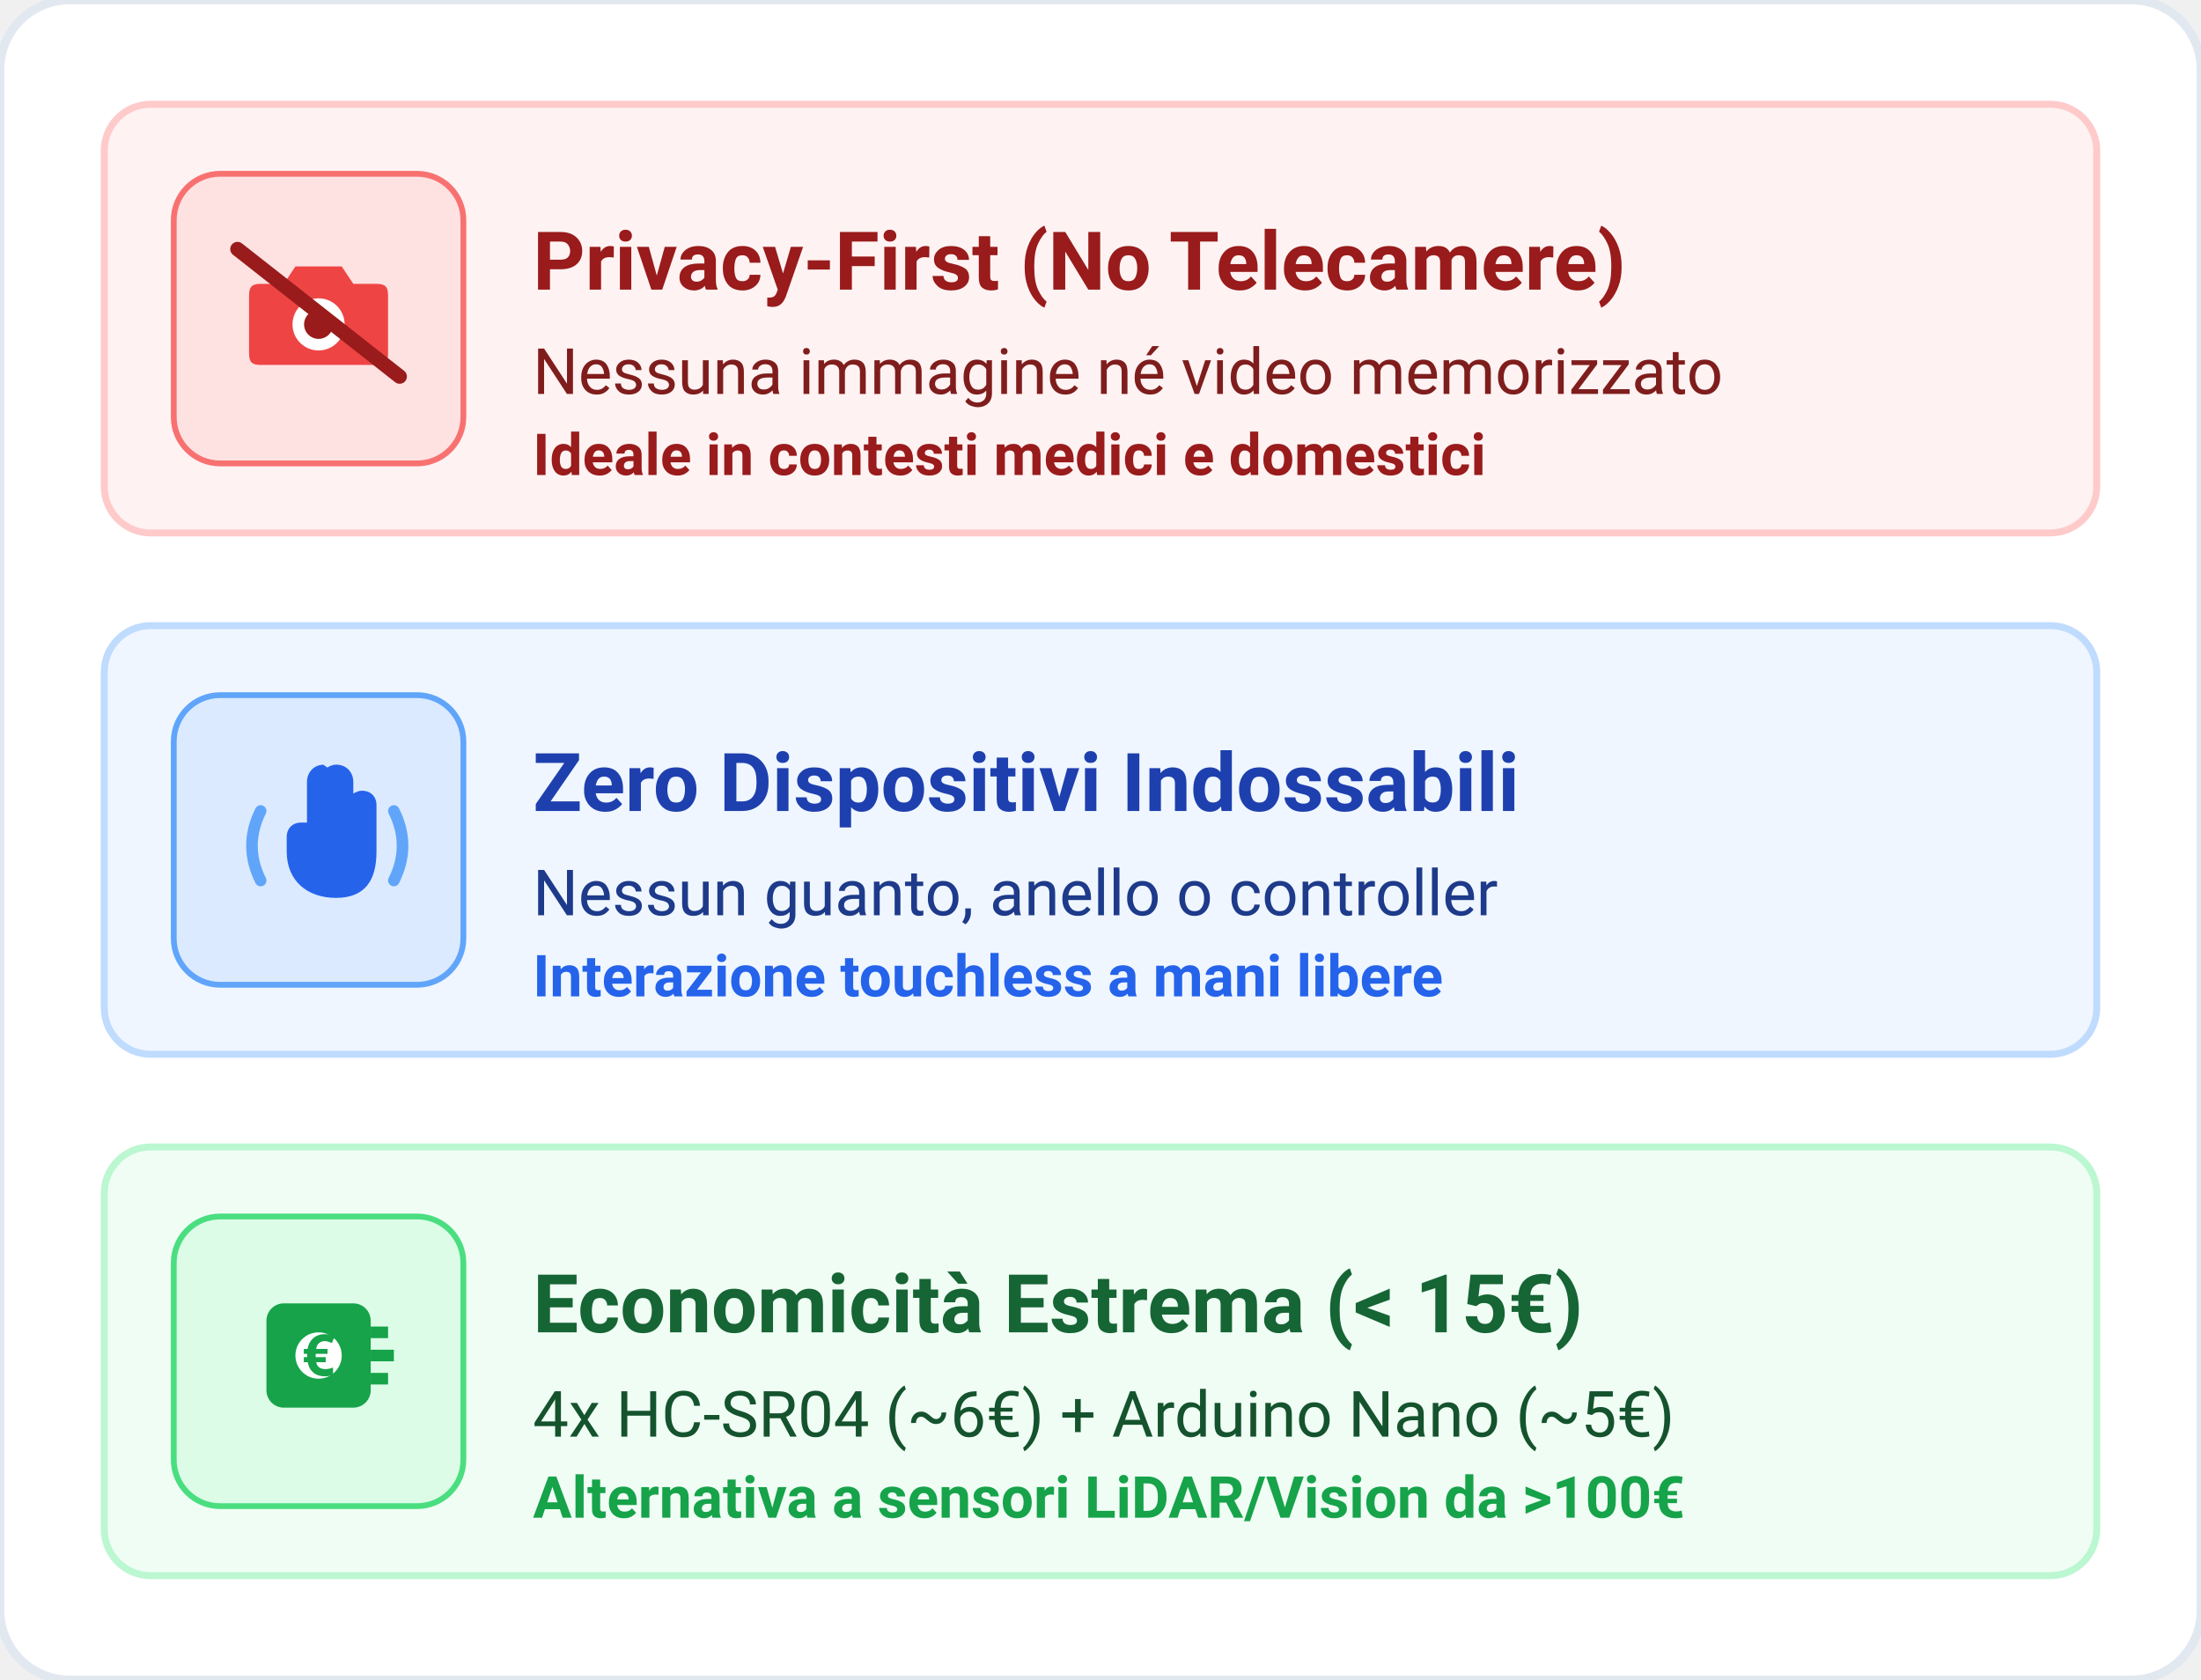
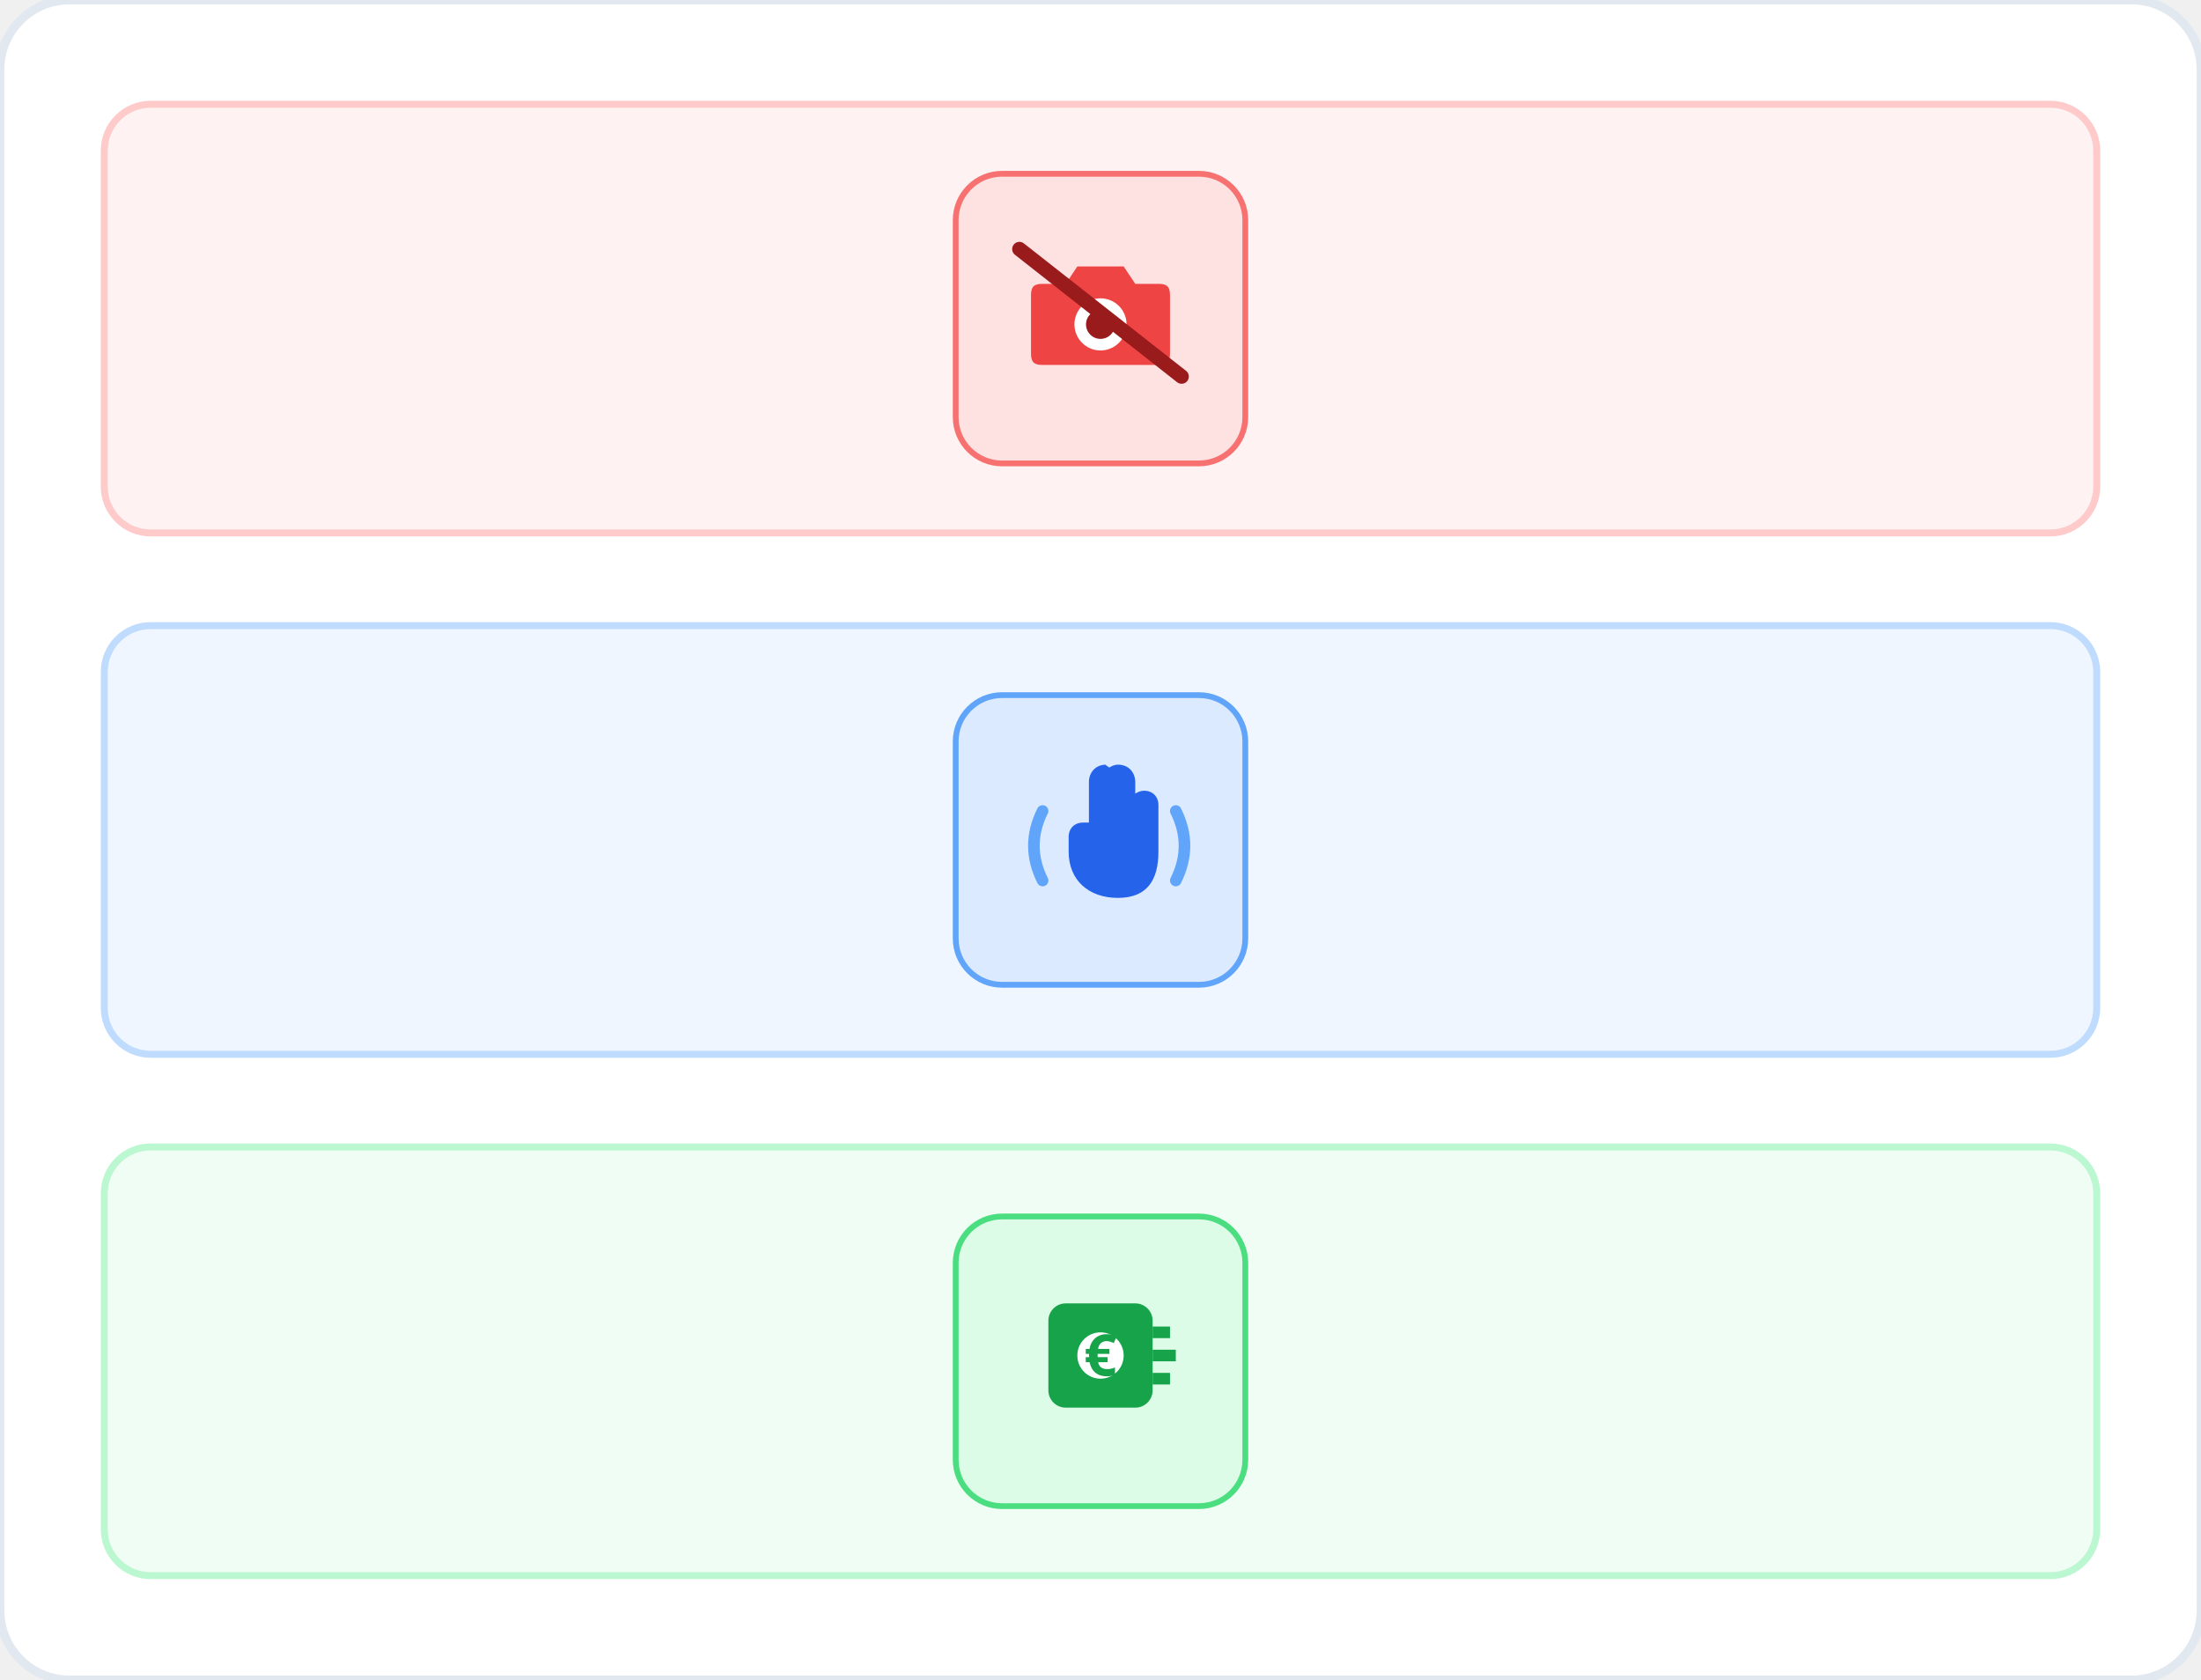
<svg xmlns="http://www.w3.org/2000/svg" viewBox="0 0 380 290" width="100%" height="100%">
  <rect width="380" height="290" rx="12" fill="#ffffff" stroke="#e2e8f0" stroke-width="1.5" />
  <g transform="translate(18, 18)">
    <rect width="344" height="74" rx="8" fill="#fef2f2" stroke="#fecaca" stroke-width="1.2" />
-     <rect x="12" y="12" width="50" height="50" rx="8" fill="#fee2e2" stroke="#f87171" stroke-width="1" />
-     <g transform="translate(25, 23)">
+     <rect x="147" y="12" width="50" height="50" rx="8" fill="#fee2e2" stroke="#f87171" stroke-width="1" />
+     <g transform="translate(160, 23)">
      <path d="M 2 8 L 6 8 L 8 5 L 16 5 L 18 8 L 22 8 C 23.5 8 24 8.5 24 10 L 24 20 C 24 21.5 23.5 22 22 22 L 2 22 C 0.5 22 0 21.5 0 20 L 0 10 C 0 8.5 0.5 8 2 8 Z" fill="#ef4444" />
      <circle cx="12" cy="15" r="4.5" fill="#ffffff" />
      <circle cx="12" cy="15" r="2.5" fill="#991b1b" />
      <line x1="-2" y1="2" x2="26" y2="24" stroke="#991b1b" stroke-width="2.5" stroke-linecap="round" />
    </g>
-     <text x="74" y="32" font-family="-apple-system, BlinkMacSystemFont, 'Segoe UI', Roboto, sans-serif" font-weight="700" font-size="14" fill="#991b1b">Privacy-First (No Telecamere)</text>
-     <text x="74" y="50" font-family="-apple-system, BlinkMacSystemFont, 'Segoe UI', Roboto, sans-serif" font-size="11" fill="#7f1d1d">Nessuna immagine né video memorizzato</text>
-     <text x="74" y="64" font-family="-apple-system, BlinkMacSystemFont, 'Segoe UI', Roboto, sans-serif" font-size="10" fill="#991b1b" font-weight="600">Ideale in contesti medici e domestici</text>
  </g>
  <g transform="translate(18, 108)">
    <rect width="344" height="74" rx="8" fill="#eff6ff" stroke="#bfdbfe" stroke-width="1.2" />
-     <rect x="12" y="12" width="50" height="50" rx="8" fill="#dbeafe" stroke="#60a5fa" stroke-width="1" />
-     <g transform="translate(26, 23)">
+     <rect x="147" y="12" width="50" height="50" rx="8" fill="#dbeafe" stroke="#60a5fa" stroke-width="1" />
+     <g transform="translate(161, 23)">
      <path d="M 12 1 C 10 1 9 2.5 9 4 L 9 11 L 8 11 C 6.5 11 5.5 12 5.5 13.5 L 5.5 16 C 5.5 21 9 24 14 24 C 19 24 21 21 21 16 L 21 8 C 21 6.5 20 5.5 18.5 5.5 C 18 5.5 17.5 5.7 17 6 L 17 4 C 17 2.5 16 1 14 1 C 13.5 1 13 1.2 12.5 1.5 C 12.2 1.2 11.6 1 12 1 Z" fill="#2563eb" />
      <path d="M 1 9 C -1 13 -1 17 1 21" fill="none" stroke="#60a5fa" stroke-width="2" stroke-linecap="round" />
      <path d="M 24 9 C 26 13 26 17 24 21" fill="none" stroke="#60a5fa" stroke-width="2" stroke-linecap="round" />
    </g>
-     <text x="74" y="32" font-family="-apple-system, BlinkMacSystemFont, 'Segoe UI', Roboto, sans-serif" font-weight="700" font-size="14" fill="#1e40af">Zero Dispositivi Indossabili</text>
-     <text x="74" y="50" font-family="-apple-system, BlinkMacSystemFont, 'Segoe UI', Roboto, sans-serif" font-size="11" fill="#1e3a8a">Nessun guanto, anello o controller</text>
-     <text x="74" y="64" font-family="-apple-system, BlinkMacSystemFont, 'Segoe UI', Roboto, sans-serif" font-size="10" fill="#2563eb" font-weight="600">Interazione touchless a mani libere</text>
  </g>
  <g transform="translate(18, 198)">
    <rect width="344" height="74" rx="8" fill="#f0fdf4" stroke="#bbf7d0" stroke-width="1.2" />
-     <rect x="12" y="12" width="50" height="50" rx="8" fill="#dcfce7" stroke="#4ade80" stroke-width="1" />
-     <g transform="translate(26, 23)">
+     <rect x="147" y="12" width="50" height="50" rx="8" fill="#dcfce7" stroke="#4ade80" stroke-width="1" />
+     <g transform="translate(161, 23)">
      <rect x="2" y="4" width="18" height="18" rx="3" fill="#16a34a" />
      <circle cx="11" cy="13" r="4" fill="#ffffff" />
      <text x="11" y="16.5" font-family="sans-serif" font-weight="bold" font-size="10" fill="#16a34a" text-anchor="middle">€</text>
      <line x1="20" y1="9" x2="23" y2="9" stroke="#16a34a" stroke-width="2" />
      <line x1="20" y1="13" x2="24" y2="13" stroke="#16a34a" stroke-width="2" />
      <line x1="20" y1="17" x2="23" y2="17" stroke="#16a34a" stroke-width="2" />
    </g>
-     <text x="74" y="32" font-family="-apple-system, BlinkMacSystemFont, 'Segoe UI', Roboto, sans-serif" font-weight="700" font-size="14" fill="#166534">Economicità Estrema (&lt; 15€)</text>
-     <text x="74" y="50" font-family="-apple-system, BlinkMacSystemFont, 'Segoe UI', Roboto, sans-serif" font-size="11" fill="#14532d">4x HC-SR04 (~6€) + Arduino Nano (~5€)</text>
-     <text x="74" y="64" font-family="-apple-system, BlinkMacSystemFont, 'Segoe UI', Roboto, sans-serif" font-size="10" fill="#16a34a" font-weight="600">Alternativa a sensori LiDAR/Vision da &gt;100€</text>
  </g>
</svg>
